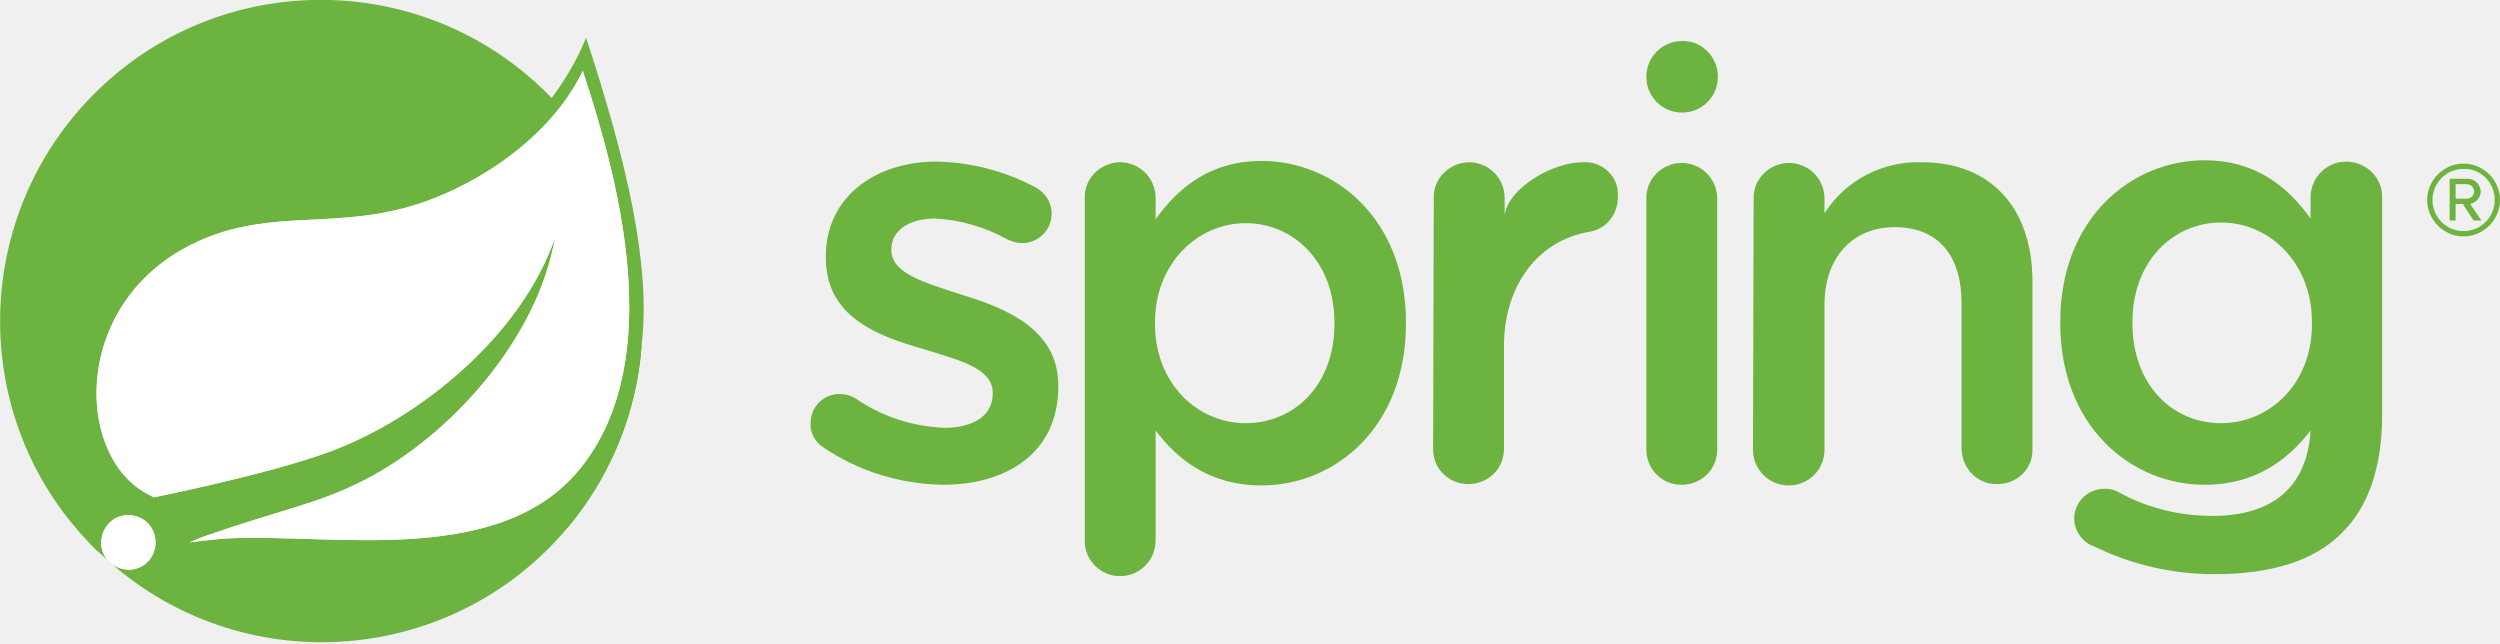
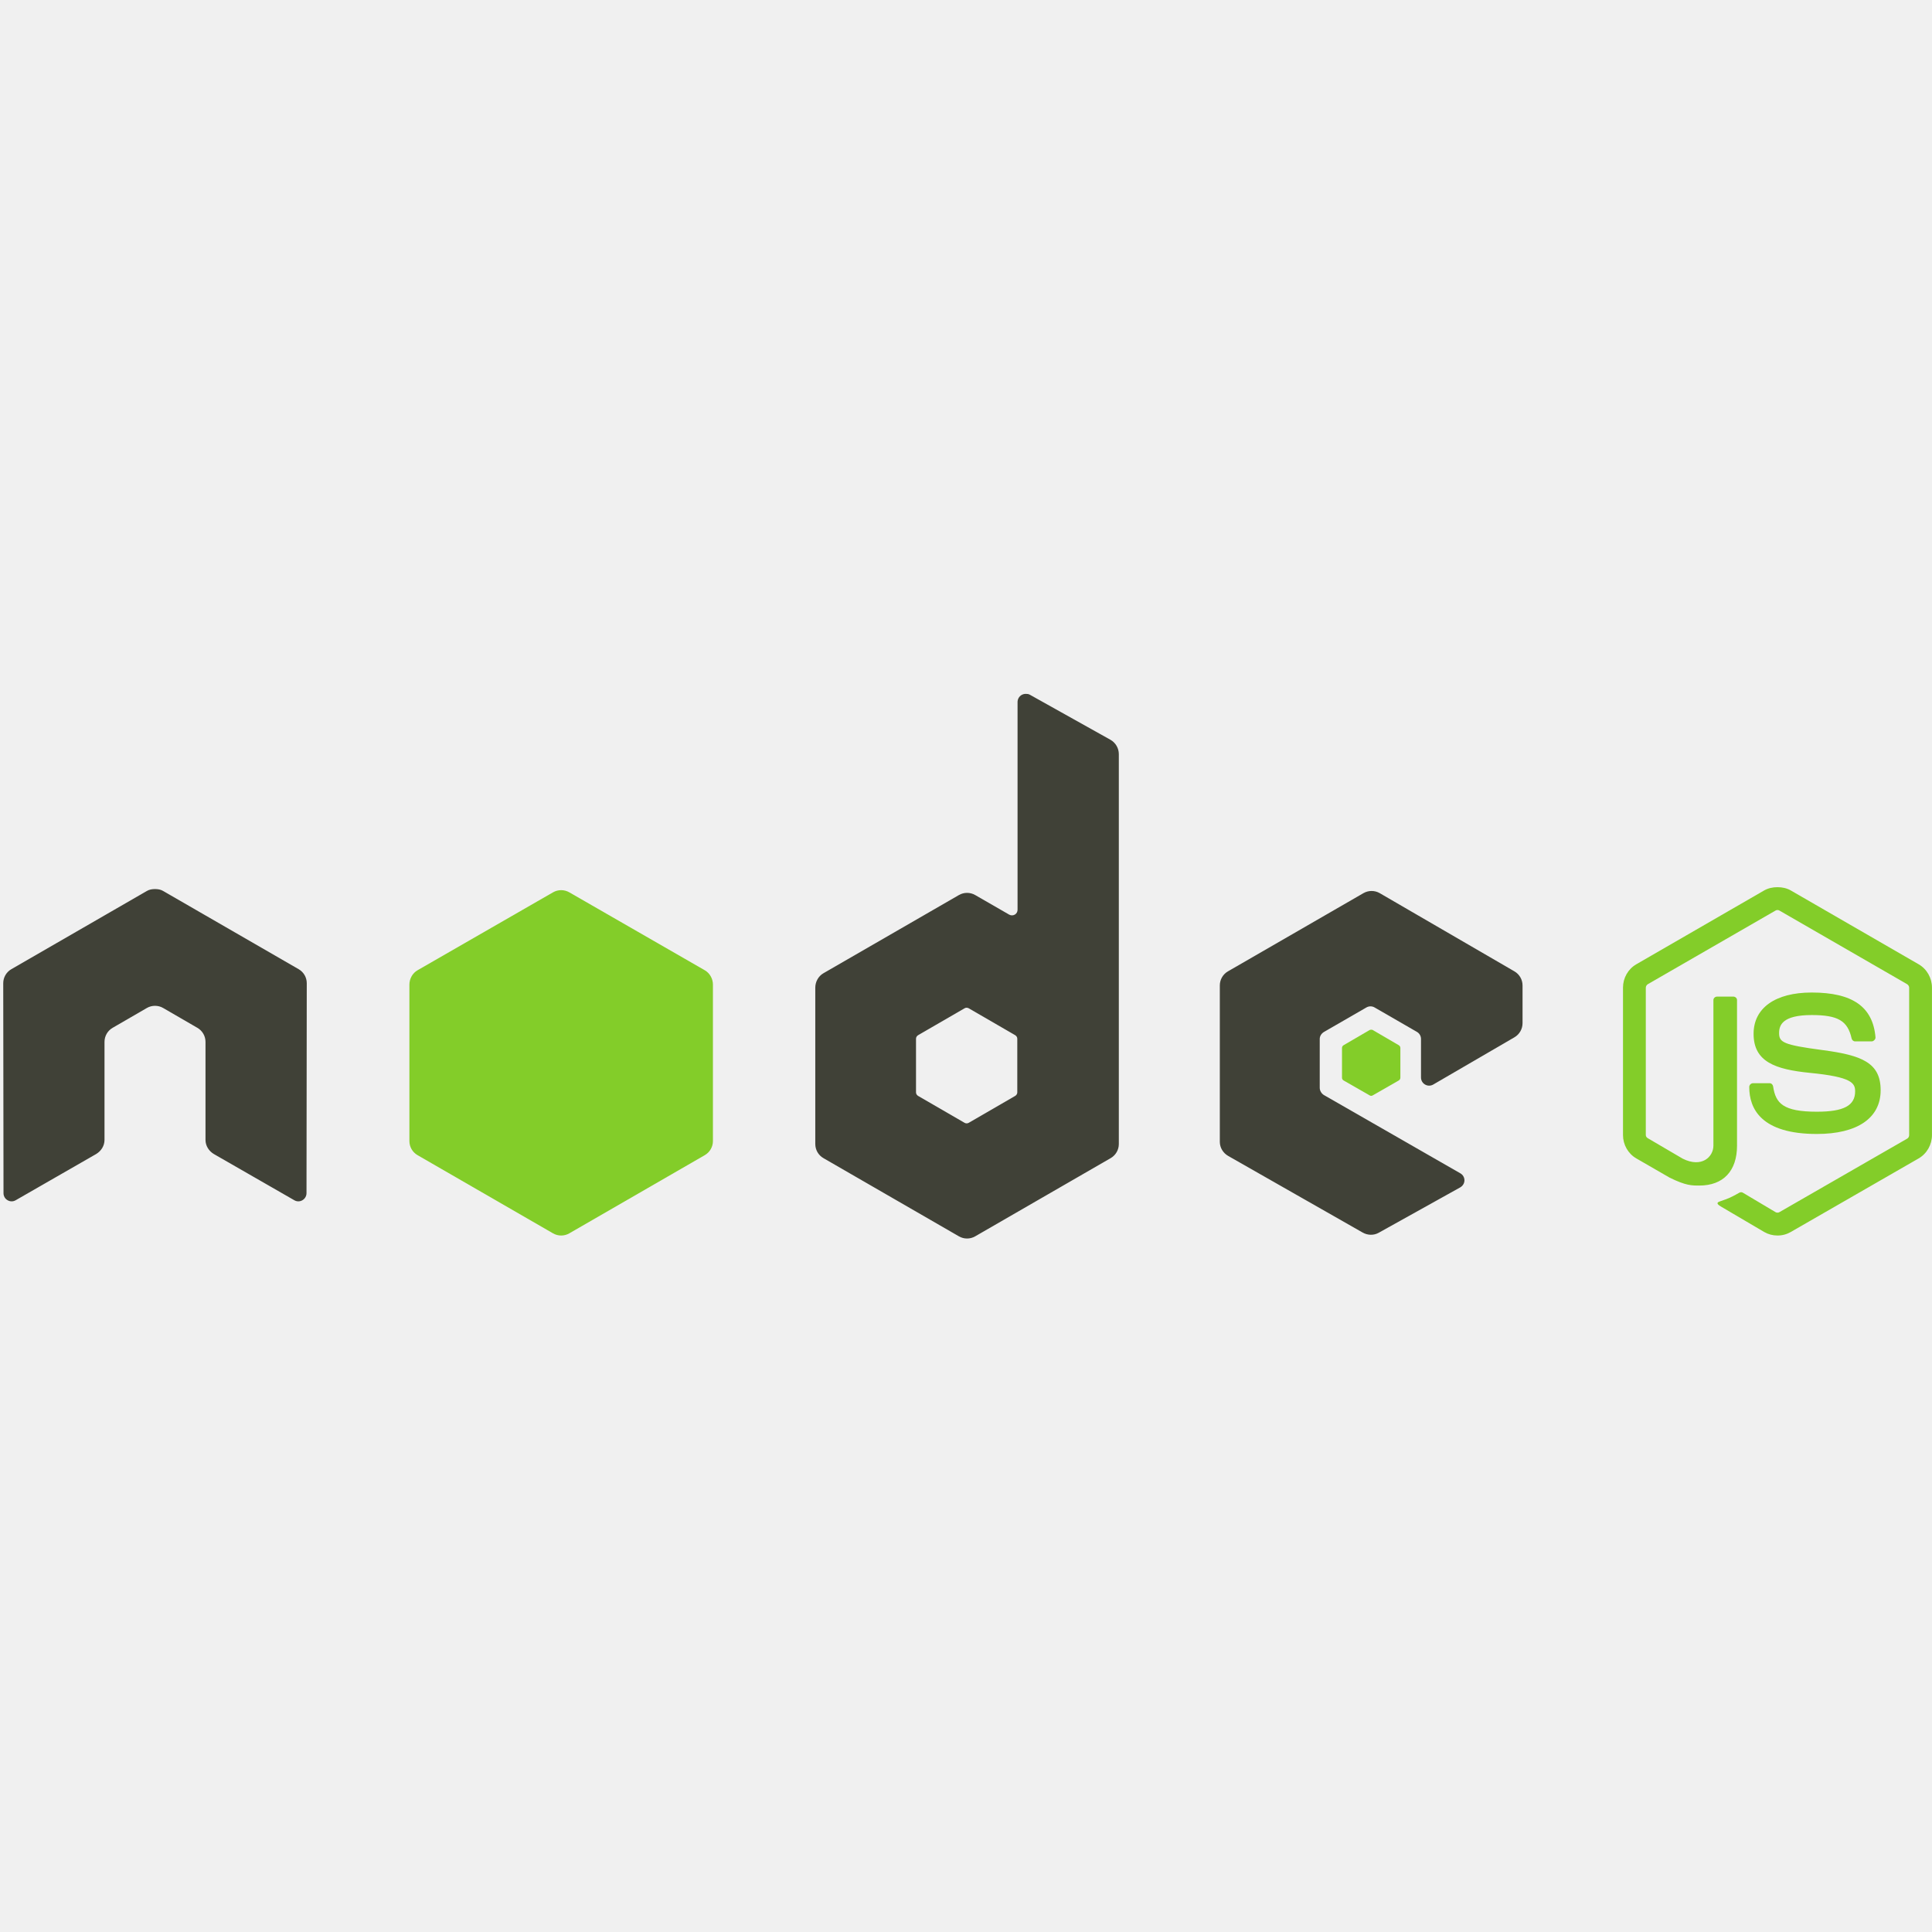
- <svg xmlns="http://www.w3.org/2000/svg" version="1.1" id="Layer_1" x="0px" y="0px" viewBox="0 0 377.5 97.1" style="enable-background:new 0 0 377.5 97.1;" xml:space="preserve">
-   <style type="text/css">
- 	.st0{fill:#6DB33F;}
- 	.st1{fill:#FFFFFF;}
- </style>
-   <path class="st0" d="M88.5,5.7c-1.3,3.2-3.1,6.3-5.2,9.1C64.7-4.5,34-5,14.8,13.6S-5,62.9,13.6,82.1c0.6,0.7,1.3,1.3,2,1.9l1.8,1.6  c20.4,17.2,51,14.6,68.2-5.8C92.2,72,96.2,62.2,96.9,52C98.3,39.9,94.6,24.3,88.5,5.7z M22.6,84.5c-1.4,1.8-4,2-5.8,0.6  s-2-4-0.6-5.8s4-2,5.8-0.6C23.7,80.1,24,82.7,22.6,84.5z M88.2,70C76.3,85.9,50.7,80.5,34.4,81.3c0,0-2.9,0.2-5.8,0.6  c0,0,1.1-0.5,2.5-1c11.5-4,16.9-4.8,23.9-8.4c13.1-6.7,26.2-21.4,28.8-36.6c-5,14.6-20.2,27.2-34,32.3c-9.5,3.5-26.6,6.9-26.6,6.9  l-0.7-0.4c-11.6-5.7-12-30.9,9.2-39c9.3-3.6,18.1-1.6,28.2-4C70.6,29.2,83,21.2,88,10.7C93.6,27.6,100.4,53.8,88.2,70z" />
-   <path class="st0" d="M124.4,67.6c-1.3-0.8-2.1-2.2-2-3.7c0-2.4,1.9-4.4,4.3-4.4c0,0,0,0,0.1,0c0.8,0,1.6,0.2,2.3,0.6  c4,2.8,8.7,4.3,13.5,4.5c4.6,0,7.3-2,7.3-5.1v-0.2c0-3.7-5-4.9-10.5-6.6c-6.9-2-14.7-4.8-14.7-13.8v-0.2c0-8.9,7.4-14.3,16.7-14.3  c5.2,0.1,10.2,1.4,14.8,3.8c1.6,0.8,2.6,2.3,2.6,4.1c0,2.4-2,4.4-4.4,4.4h-0.1c-0.7,0-1.4-0.2-2.1-0.5c-3.4-1.9-7.1-3-11-3.2  c-4.2,0-6.6,2-6.6,4.6v0.2c0,3.5,5.1,4.9,10.6,6.7c6.9,2.1,14.6,5.3,14.6,13.7v0.2c0,9.9-7.7,14.8-17.4,14.8  C136,73.1,129.7,71.2,124.4,67.6z" />
-   <path class="st0" d="M163.8,29.9c-0.1-2.9,2.3-5.3,5.2-5.4h0.1c3,0,5.4,2.4,5.4,5.4l0,0v3.2c3.5-4.9,8.4-8.8,16-8.8  c11,0,21.8,8.7,21.8,24.4v0.2c0,15.6-10.7,24.4-21.8,24.4c-7.8,0-12.7-3.9-16-8.3v16.6c0,3-2.4,5.4-5.4,5.4l0,0  c-2.9,0-5.3-2.4-5.3-5.3v-0.1V29.9z M201.5,48.9v-0.2c0-9.1-6.1-15-13.4-15s-13.7,6.1-13.7,15v0.2c0,9,6.4,15,13.7,15  S201.5,58.2,201.5,48.9z" />
-   <path class="st0" d="M216.5,29.9c-0.1-2.9,2.3-5.3,5.2-5.4h0.1c3,0,5.4,2.4,5.4,5.4l0,0v2.6c0.5-4,7.1-8,11.8-8  c2.7-0.2,5.1,1.8,5.3,4.5c0,0.3,0,0.5,0,0.8c0,2.6-1.8,4.8-4.3,5.2c-7.7,1.3-12.9,8-12.9,17.3v15.5c0,3-2.4,5.3-5.4,5.3  c-2.9,0-5.3-2.3-5.3-5.2c0,0,0,0,0-0.1L216.5,29.9L216.5,29.9z" />
-   <path class="st0" d="M248.6,30c-0.1-2.9,2.3-5.3,5.2-5.4h0.1c3,0,5.4,2.4,5.4,5.4l0,0v37.9c0,3-2.4,5.3-5.4,5.3s-5.3-2.4-5.3-5.3  L248.6,30z" />
-   <path class="st0" d="M264.8,30c-0.1-2.9,2.3-5.3,5.2-5.4h0.1c3,0,5.4,2.4,5.4,5.4l0,0v2.2c3.2-5,8.8-7.9,14.7-7.7  c10.6,0,16.7,7.1,16.7,18v25.3c0.1,2.9-2.2,5.2-5.1,5.3c-0.1,0-0.1,0-0.2,0c-2.9,0.1-5.3-2.3-5.4-5.2v-0.1v-22  c0-7.3-3.6-11.5-10.1-11.5c-6.2,0-10.6,4.4-10.6,11.7v21.9c0,3-2.4,5.4-5.4,5.4s-5.4-2.4-5.4-5.4L264.8,30L264.8,30z" />
-   <path class="st0" d="M354.3,24.4c-3,0-5.4,2.4-5.4,5.4l0,0V33c-3.5-4.9-8.4-8.8-16-8.8c-11,0-21.8,8.7-21.8,24.4v0.2  c0,15.6,10.7,24.4,21.8,24.4c7.8,0,12.7-3.9,16-8.2c-0.5,8.5-5.7,12.9-14.8,12.9c-5,0-10-1.2-14.4-3.7c-0.6-0.3-1.2-0.4-1.9-0.4  c-2.5,0-4.5,1.9-4.6,4.4c0,1.9,1.2,3.7,3,4.3c5.7,2.8,11.9,4.2,18.2,4.2c8.5,0,15.1-2,19.3-6.3c3.9-3.9,6-9.8,6-17.7V29.9  c0.1-3-2.3-5.4-5.3-5.5C354.4,24.4,354.3,24.4,354.3,24.4z M335.4,63.9c-7.4,0-13.4-5.8-13.4-15.1v-0.2c0-9.1,6.1-15,13.4-15  s13.7,6.1,13.7,15v0.2C349.2,57.8,342.8,63.9,335.4,63.9z" />
-   <path class="st0" d="M259.4,11.6c0,3-2.4,5.4-5.4,5.4s-5.4-2.4-5.4-5.4s2.4-5.4,5.4-5.4l0,0c2.9-0.1,5.3,2.3,5.4,5.2  C259.4,11.5,259.4,11.5,259.4,11.6z" />
-   <path class="st0" d="M372,35.7c-3,0-5.5-2.5-5.5-5.5s2.5-5.5,5.5-5.5s5.5,2.5,5.5,5.5S375,35.7,372,35.7z M372,25.5  c-2.6,0-4.7,2.1-4.7,4.7s2.1,4.7,4.7,4.7s4.7-2.1,4.7-4.7s-2-4.7-4.6-4.7H372z M373.5,33.3l-1.6-2.5h-1.1v2.5h-0.9V27h2.6  c1.1-0.1,2,0.8,2.1,1.9l0,0c0,0.9-0.7,1.7-1.6,1.9l1.7,2.5H373.5z M372.4,27.8h-1.6V30h1.7c0.6,0,1.1-0.5,1.1-1.1  S373.1,27.8,372.4,27.8L372.4,27.8z" />
-   <path class="st0" d="M85.6,79.8C92.2,72,96.2,62.2,96.9,52" />
-   <path class="st1" d="M88.2,70C76.3,85.9,50.7,80.5,34.4,81.3c0,0-2.9,0.2-5.8,0.6c0,0,1.1-0.5,2.5-1c11.5-4,16.9-4.8,23.9-8.4  c13.1-6.7,26.2-21.4,28.8-36.6c-5,14.6-20.2,27.2-34,32.3c-9.5,3.5-26.6,6.9-26.6,6.9l-0.7-0.4c-11.6-5.7-12-30.9,9.2-39  c9.3-3.6,18.1-1.6,28.2-4C70.6,29.2,83,21.2,88,10.7C93.6,27.6,100.4,53.8,88.2,70z" />
-   <path class="st1" d="M22.6,84.5c-1.4,1.8-4,2-5.8,0.6s-2-4-0.6-5.8s4-2,5.8-0.6C23.7,80.1,24,82.7,22.6,84.5z" />
+ <svg xmlns="http://www.w3.org/2000/svg" width="800px" height="800px" viewBox="0 -183.5 512 512" preserveAspectRatio="xMinYMin meet">
+   <g fill="#83CD29">
+     <path d="M471.05 51.611c-1.244 0-2.454.257-3.525.863l-33.888 19.57c-2.193 1.264-3.526 3.65-3.526 6.189v39.069c0 2.537 1.333 4.92 3.526 6.187l8.85 5.109c4.3 2.119 5.885 2.086 7.842 2.086 6.366 0 10.001-3.863 10.001-10.576V81.542c0-.545-.472-.935-1.007-.935h-4.245c-.544 0-1.007.39-1.007.935v38.566c0 2.975-3.1 5.968-8.13 3.453l-9.21-5.396c-.326-.177-.576-.49-.576-.863v-39.07c0-.37.247-.747.576-.935L470.547 57.8a.998.998 0 0 1 1.007 0l33.817 19.498c.322.194.576.553.576.936v39.069c0 .373-.188.755-.504.935l-33.889 19.498c-.29.173-.69.173-1.007 0l-8.706-5.18a.905.905 0 0 0-.863 0c-2.403 1.362-2.855 1.52-5.109 2.302-.555.194-1.398.495.288 1.44l11.368 6.69a6.995 6.995 0 0 0 3.526.936 6.949 6.949 0 0 0 3.525-.935l33.889-19.499c2.193-1.275 3.525-3.65 3.525-6.187v-39.07c0-2.538-1.332-4.92-3.525-6.187l-33.889-19.57c-1.062-.607-2.28-.864-3.525-.864z" />
+     <path d="M480.116 79.528c-9.65 0-15.397 4.107-15.397 10.937 0 7.408 5.704 9.444 14.966 10.36 11.08 1.085 11.943 2.712 11.943 4.893 0 3.783-3.016 5.396-10.144 5.396-8.957 0-10.925-2.236-11.584-6.691-.078-.478-.447-.864-.936-.864h-4.389c-.54 0-1.007.466-1.007 1.008 0 5.703 3.102 12.447 17.916 12.447 10.723 0 16.908-4.209 16.908-11.584 0-7.31-4.996-9.273-15.398-10.648-10.51-1.391-11.512-2.072-11.512-4.533 0-2.032.85-4.75 8.634-4.75 6.954 0 9.524 1.5 10.577 6.189.092.44.48.791.935.791h4.39c.27 0 .532-.166.719-.36.184-.207.314-.44.288-.719-.68-8.074-6.064-11.872-16.909-11.872z" />
+   </g>
+   <path d="M271.821.383a2.181 2.181 0 0 0-1.08.287 2.18 2.18 0 0 0-1.079 1.871v55.042c0 .54-.251 1.024-.719 1.295a1.501 1.501 0 0 1-1.511 0l-8.994-5.18a4.31 4.31 0 0 0-4.317 0l-35.903 20.721c-1.342.775-2.158 2.264-2.158 3.814v41.443c0 1.548.817 2.966 2.158 3.741l35.903 20.722a4.3 4.3 0 0 0 4.317 0l35.903-20.722a4.308 4.308 0 0 0 2.159-3.741V16.356a4.386 4.386 0 0 0-2.23-3.814L272.9.598c-.335-.187-.707-.22-1.079-.215zM40.861 52.115c-.684.027-1.328.147-1.942.503L3.015 73.34a4.3 4.3 0 0 0-2.158 3.741L.929 132.7c0 .773.399 1.492 1.079 1.87a2.096 2.096 0 0 0 2.159 0l21.297-12.231c1.349-.802 2.23-2.196 2.23-3.742V92.623c0-1.55.815-2.972 2.159-3.742l9.065-5.252a4.251 4.251 0 0 1 2.159-.576c.74 0 1.5.185 2.158.576l9.066 5.252a4.296 4.296 0 0 1 2.159 3.742v25.973c0 1.546.89 2.95 2.23 3.742l21.297 12.232a2.096 2.096 0 0 0 2.159 0 2.164 2.164 0 0 0 1.08-1.871l.07-55.618a4.28 4.28 0 0 0-2.158-3.741L43.235 52.618c-.607-.356-1.253-.475-1.942-.503h-.432zm322.624.503c-.75 0-1.485.19-2.158.576l-35.903 20.722a4.306 4.306 0 0 0-2.159 3.741V119.1c0 1.559.878 2.971 2.23 3.742l35.616 20.29c1.315.75 2.921.807 4.245.07l21.585-12.015c.685-.38 1.148-1.09 1.151-1.87a2.126 2.126 0 0 0-1.079-1.871l-36.119-20.722c-.676-.386-1.151-1.167-1.151-1.943v-12.95c0-.775.48-1.485 1.151-1.871l11.224-6.476a2.155 2.155 0 0 1 2.159 0L375.5 89.96a2.152 2.152 0 0 1 1.08 1.87v10.217a2.15 2.15 0 0 0 1.079 1.87c.673.389 1.487.39 2.158 0L401.331 91.4a4.325 4.325 0 0 0 2.159-3.742v-10c0-1.545-.82-2.966-2.159-3.742l-35.687-20.722a4.279 4.279 0 0 0-2.159-.575zm-107.35 30.939c.188 0 .408.046.576.143l12.304 7.123c.334.193.576.55.576.935v14.246c0 .387-.24.743-.576.936l-12.304 7.123a1.088 1.088 0 0 1-1.079 0l-12.303-7.123c-.335-.194-.576-.549-.576-.936V91.758c0-.386.242-.74.576-.935l12.303-7.122a.948.948 0 0 1 .504-.143v-.001z" fill="#404137" />
+   <path d="M148.714 52.402c-.748 0-1.488.19-2.158.576l-35.903 20.65c-1.343.773-2.159 2.265-2.159 3.813v41.443c0 1.55.817 2.966 2.159 3.742l35.903 20.721a4.297 4.297 0 0 0 4.317 0l35.903-20.721a4.308 4.308 0 0 0 2.158-3.742V77.441c0-1.55-.816-3.04-2.158-3.813l-35.903-20.65a4.297 4.297 0 0 0-2.159-.576zM363.413 89.385c-.143 0-.302 0-.431.072l-6.907 4.029a.84.84 0 0 0-.432.72v7.914c0 .298.172.571.432.72l6.907 3.957c.259.15.535.15.791 0l6.907-3.958a.846.846 0 0 0 .432-.719v-7.915a.846.846 0 0 0-.432-.719l-6.907-4.03c-.128-.075-.216-.07-.36-.07z" fill="#83CD29" />
</svg>
